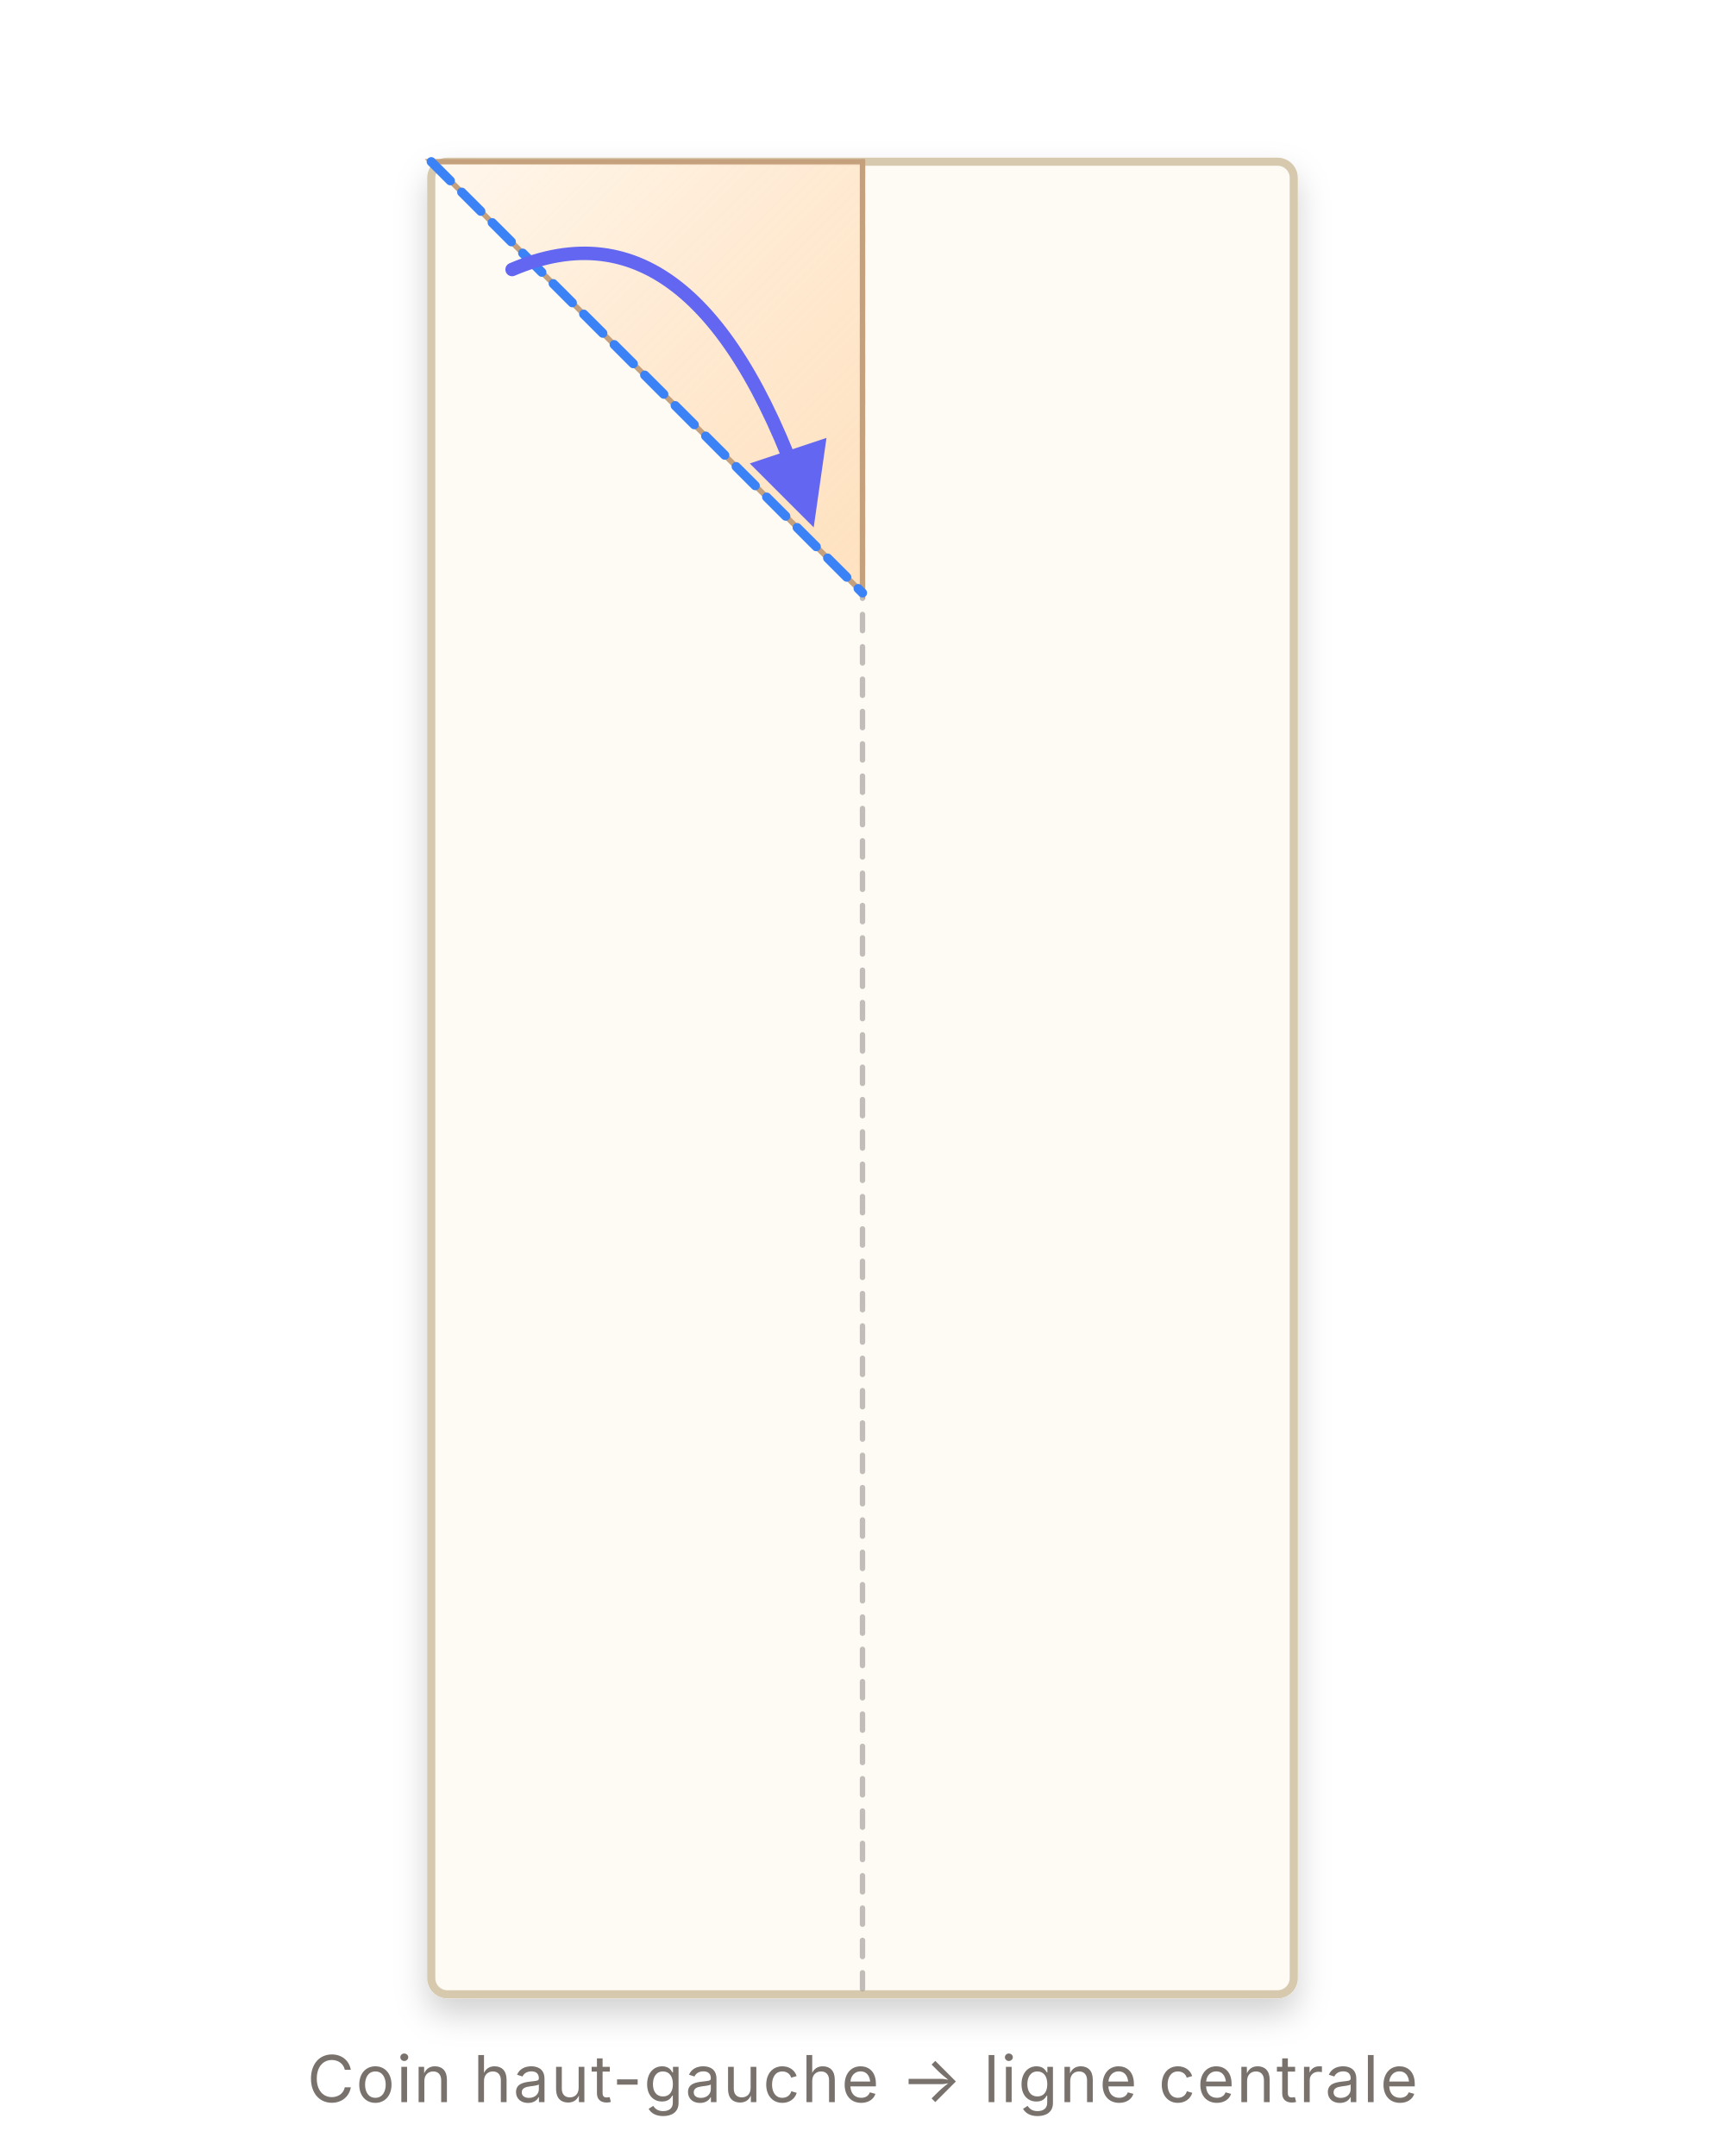
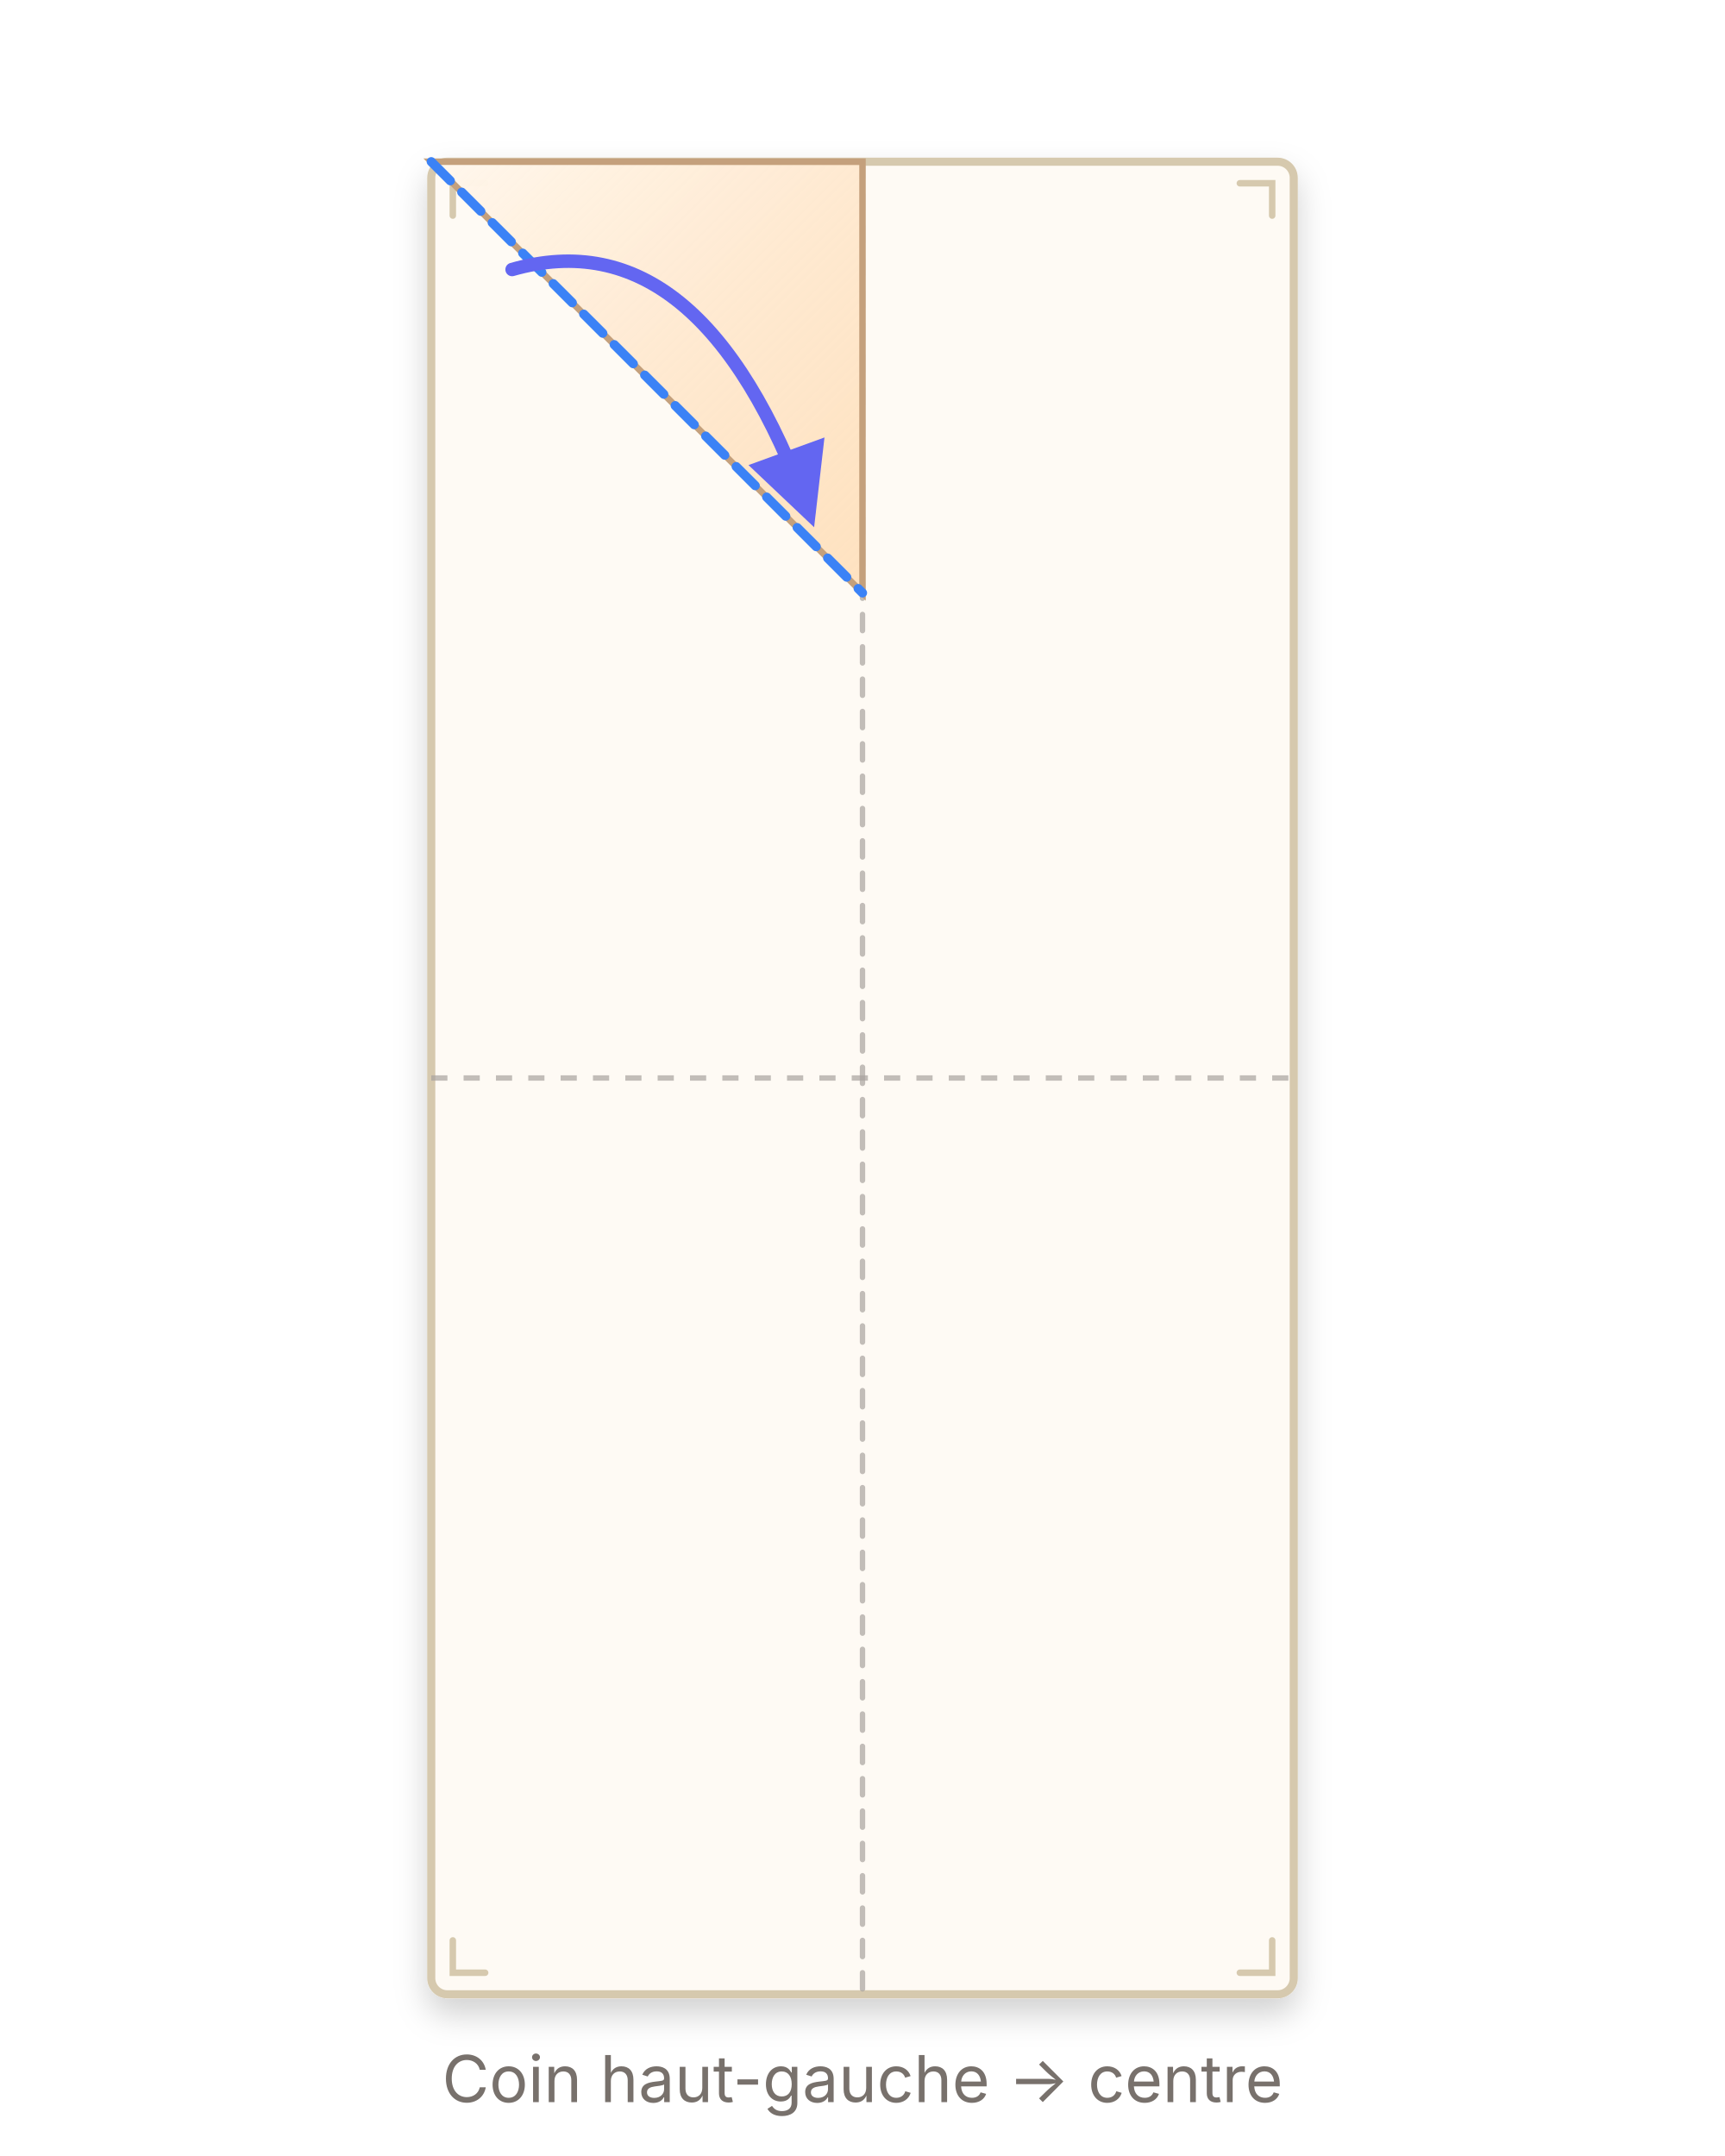
- <svg xmlns="http://www.w3.org/2000/svg" viewBox="0 0 320 400" fill="none" font-family="system-ui, -apple-system, sans-serif">
+ <svg xmlns="http://www.w3.org/2000/svg" viewBox="0 0 320 400" fill="none" font-family="system-ui,-apple-system,sans-serif">
  <defs>
    <filter id="ps" x="-10%" y="-10%" width="120%" height="120%">
      <feGaussianBlur in="SourceAlpha" stdDeviation="3" />
      <feOffset dx="0" dy="3" />
      <feComponentTransfer>
        <feFuncA type="linear" slope="0.18" />
      </feComponentTransfer>
      <feMerge>
        <feMergeNode />
        <feMergeNode in="SourceGraphic" />
      </feMerge>
    </filter>
    <marker id="arr" viewBox="0 0 10 10" refX="8" refY="5" markerWidth="6" markerHeight="6" orient="auto-start-reverse">
      <path d="M 0 0 L 10 5 L 0 10 z" fill="#6366f1" />
    </marker>
    <marker id="arrT" viewBox="0 0 10 10" refX="8" refY="5" markerWidth="6" markerHeight="6" orient="auto-start-reverse">
      <path d="M 0 0 L 10 5 L 0 10 z" fill="#14b8a6" />
    </marker>
    <linearGradient id="foldTri" x1="0" y1="0" x2="1" y2="1">
      <stop offset="0" stop-color="#fff7ed" />
      <stop offset="1" stop-color="#fed7aa" stop-opacity="0.7" />
    </linearGradient>
  </defs>
  <rect x="80" y="30" width="160" height="340" rx="3" fill="#fefaf4" stroke="#d6c9ae" stroke-width="1.5" filter="url(#ps)" />
+   <path d="M84 40 L84 34 L90 34" stroke="#d6c9ae" stroke-width="1.2" stroke-linecap="round" />
+   <path d="M230 34 L236 34 L236 40" stroke="#d6c9ae" stroke-width="1.2" stroke-linecap="round" />
+   <path d="M84 360 L84 366 L90 366" stroke="#d6c9ae" stroke-width="1.2" stroke-linecap="round" />
+   <path d="M230 366 L236 366 L236 360" stroke="#d6c9ae" stroke-width="1.2" stroke-linecap="round" />
  <line x1="160" y1="30" x2="160" y2="370" stroke="#a8a29e" stroke-width="1" stroke-dasharray="3 3" stroke-linecap="round" opacity="0.7" />
-   <polygon points="80,30 160,30 160,110" fill="url(#foldTri)" stroke="#c4a07c" stroke-width="1" />
+   <line x1="80" y1="200" x2="240" y2="200" stroke="#a8a29e" stroke-width="1" stroke-dasharray="3 3" opacity="0.7" />
+   <polygon points="80,30 160,30 160,110" fill="url(#foldTri)" stroke="#c4a07c" stroke-width="1.2" />
  <line x1="80" y1="30" x2="160" y2="110" stroke="#3b82f6" stroke-width="1.7" stroke-dasharray="5 3" stroke-linecap="round" />
-   <path d="M 95 50 Q 130 35 150 95" stroke="#6366f1" stroke-width="2.5" stroke-linecap="round" fill="none" marker-end="url(#arr)" />
-   <text x="160" y="390" text-anchor="middle" font-size="12" fill="#78716c" letter-spacing="0.3">Coin haut-gauche → ligne centrale</text>
+   <path d="M 95 50 Q 130 40 150 95" stroke="#6366f1" stroke-width="2.5" stroke-linecap="round" fill="none" marker-end="url(#arr)" />
+   <text x="160" y="390" text-anchor="middle" font-size="12" fill="#78716c">Coin haut-gauche → centre</text>
</svg>
